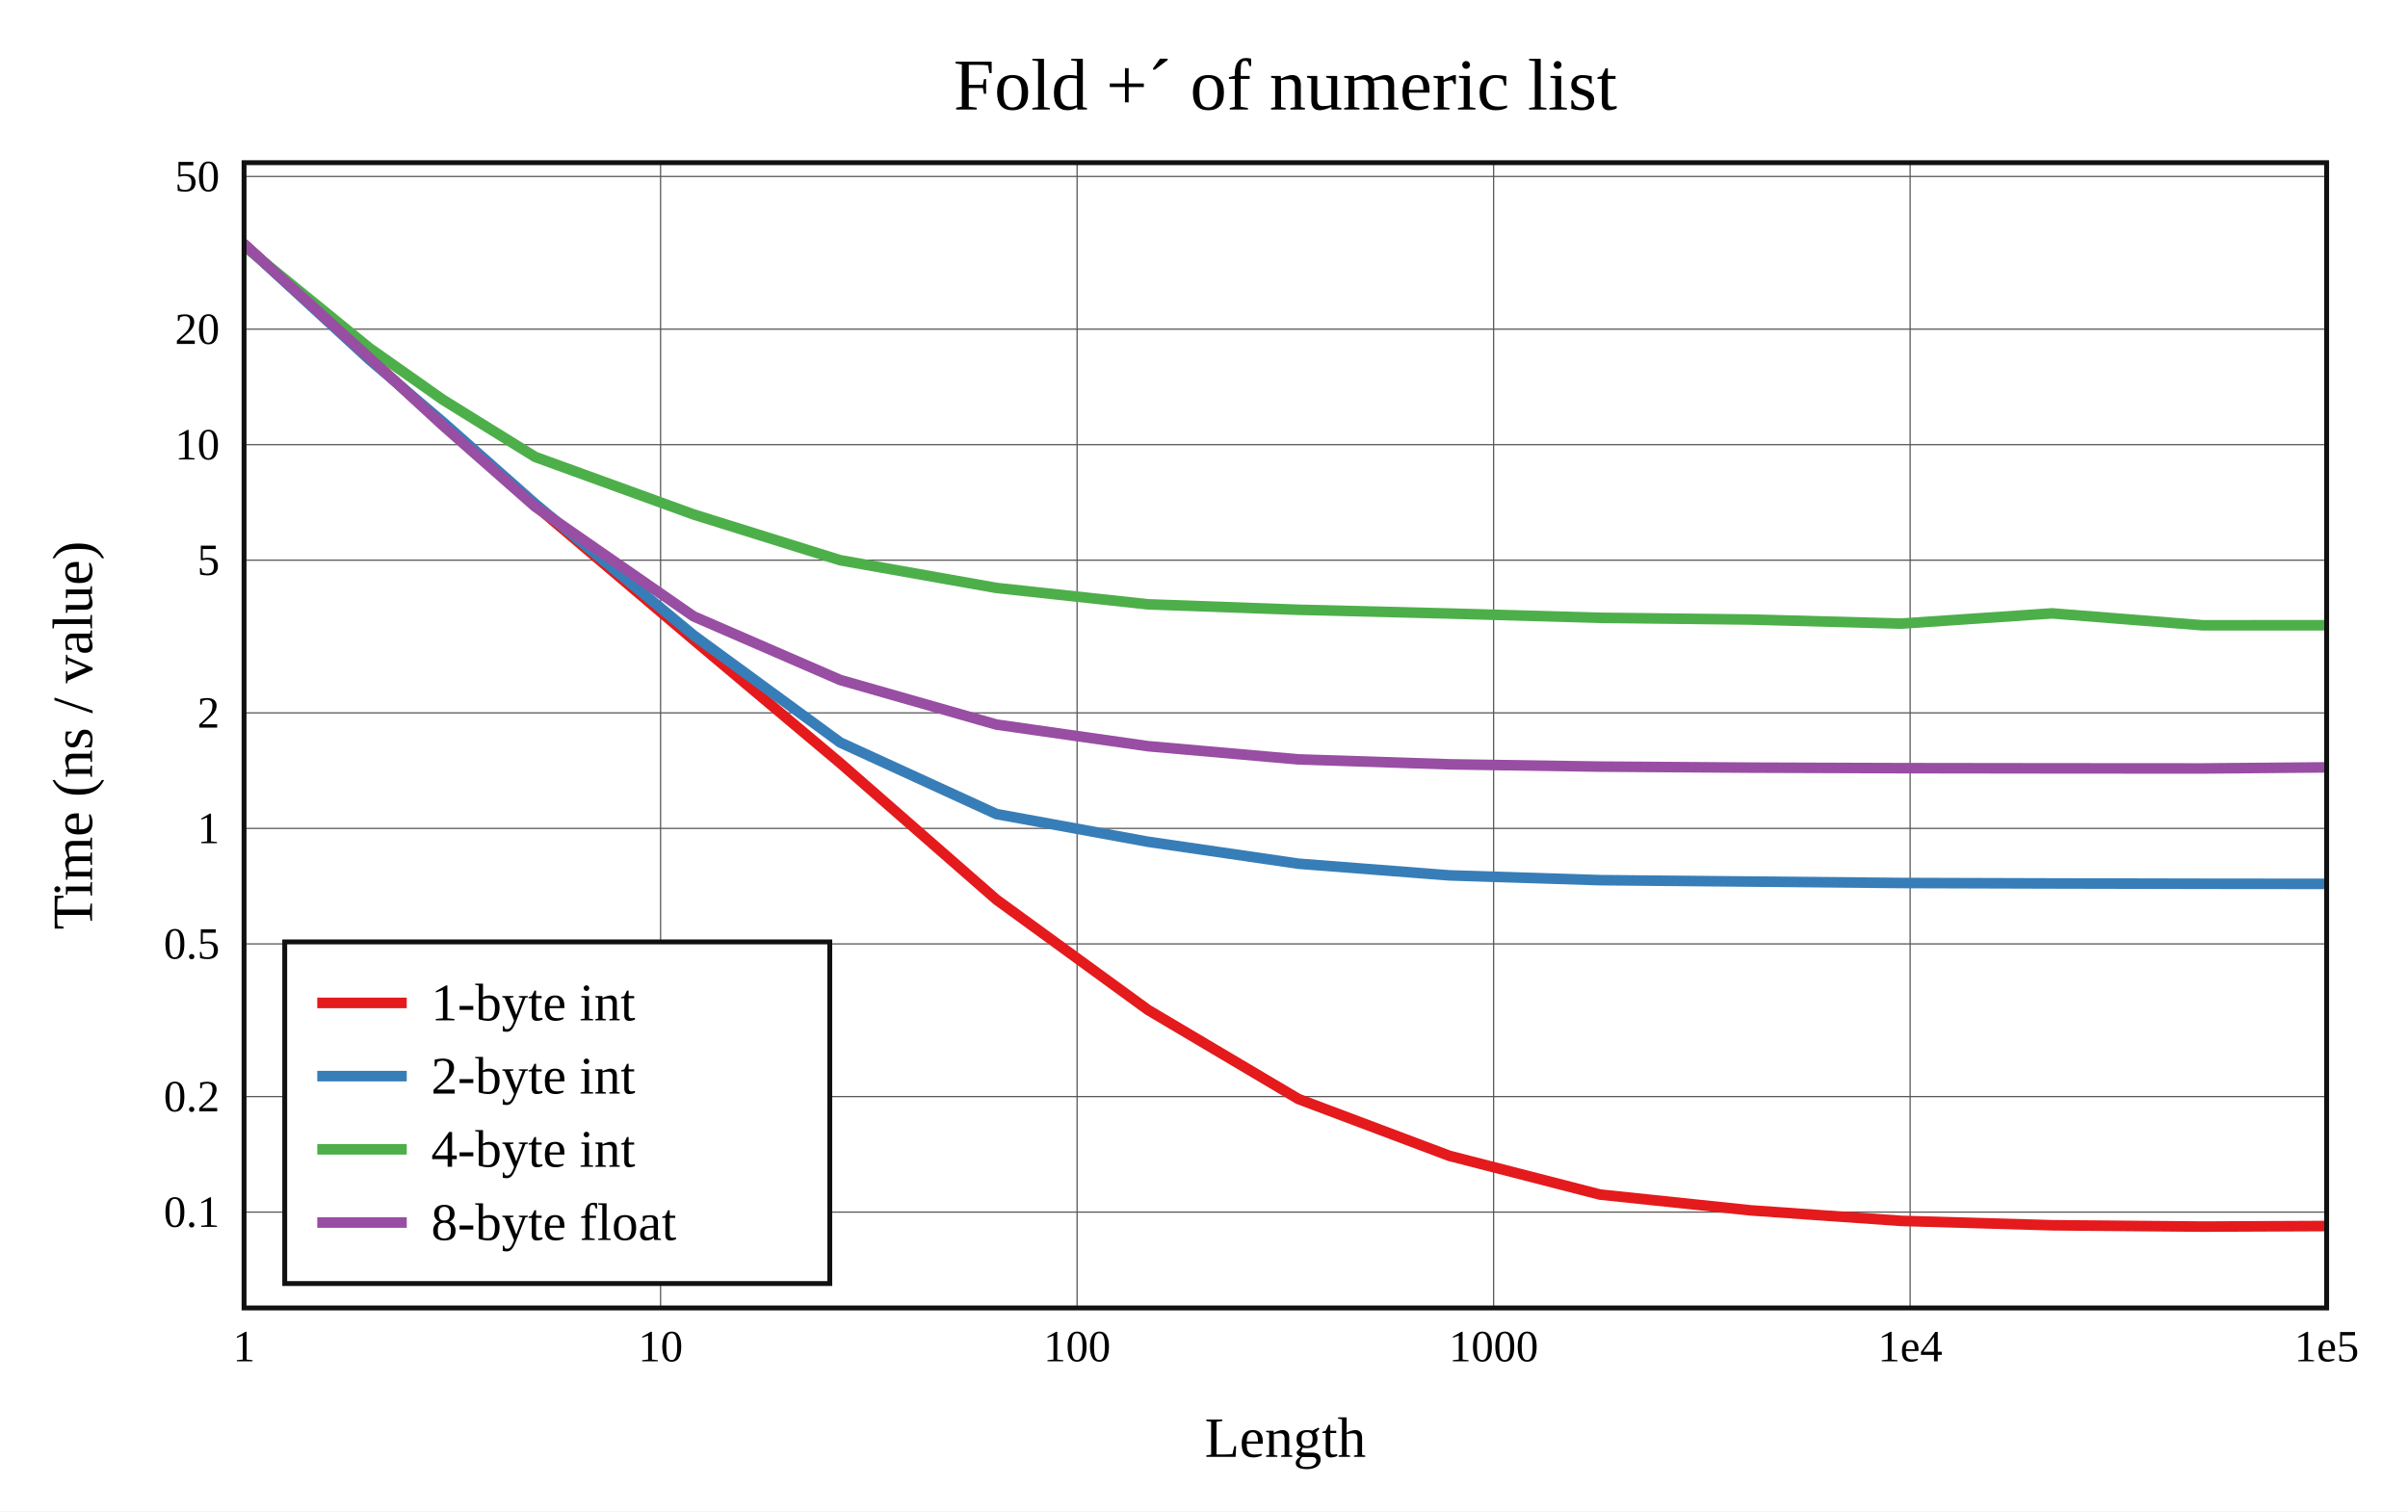
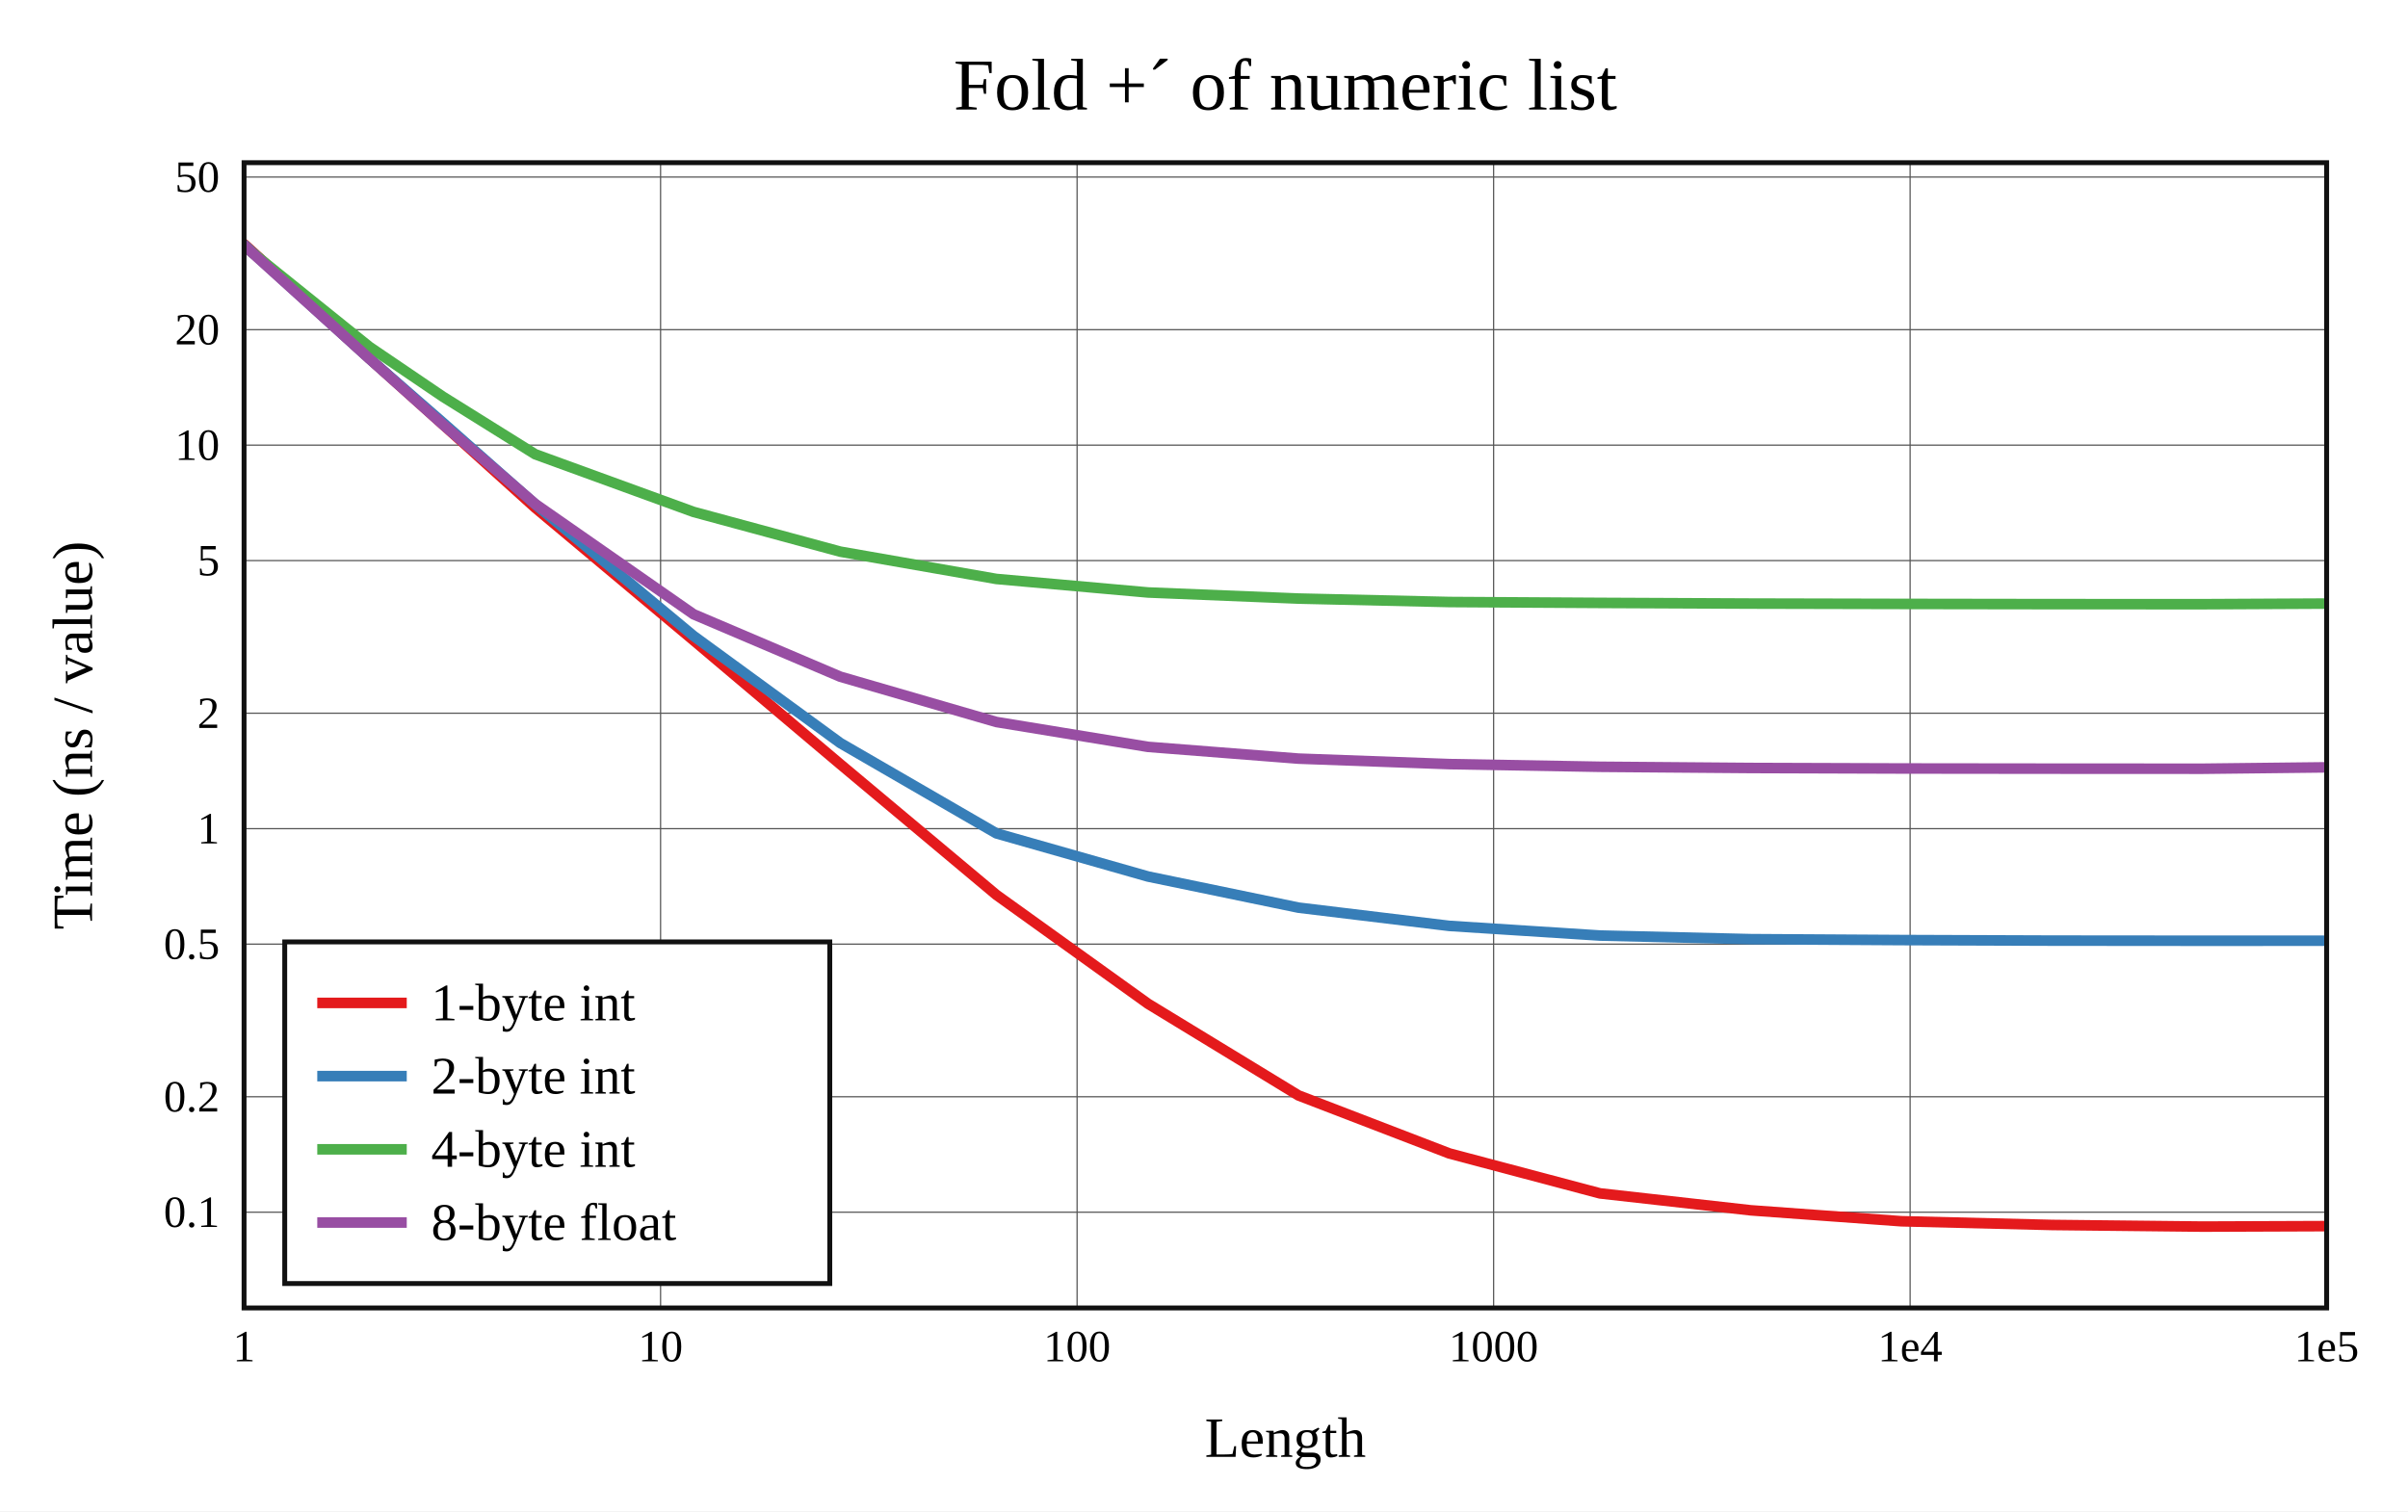
<svg xmlns="http://www.w3.org/2000/svg" viewBox="-60 -40 592 371.6" height="557.4" width="888">
  <g stroke-width="2.6" font-size="14px" text-anchor="middle">
    <defs>
      <clipPath id="clip">
        <rect x="0" y="0" width="512" height="281.6" />
      </clipPath>
    </defs>
    <rect fill="white" x="-60" y="-40" width="592" height="371.6" />
    <text dy="0.33em" font-size="18px" x="256" y="-19">Fold +´ of numeric list</text>
    <text dy="0.33em" x="256" y="313.6">Length</text>
    <text dy="0.33em" transform="rotate(-90)" x="-140.8" y="-42">Time (ns / value)</text>
    <g stroke-width="0.3" stroke="#555">
      <path d="M102.4 0v281.6" />
      <path d="M204.8 0v281.6" />
      <path d="M307.2 0v281.6" />
      <path d="M409.6 0v281.6" />
-       <path d="M0 258.036h512" />
-       <path d="M0 229.634h512" />
-       <path d="M0 192.089h512" />
-       <path d="M0 163.687h512" />
-       <path d="M0 135.285h512" />
-       <path d="M0 97.74h512" />
-       <path d="M0 69.338h512" />
-       <path d="M0 40.936h512" />
-       <path d="M0 3.39h512" />
+       <path d="M0 258.061h512" />
+       <path d="M0 229.672h512" />
+       <path d="M0 192.144h512" />
+       <path d="M0 163.755h512" />
+       <path d="M0 135.366h512" />
+       <path d="M0 97.838h512" />
+       <path d="M0 69.45h512" />
+       <path d="M0 41.061h512" />
+       <path d="M0 3.533h512" />
    </g>
    <g font-size="11px">
      <text dy="0.33em" x="0" y="291.1">1</text>
      <text dy="0.33em" x="102.4" y="291.1">10</text>
      <text dy="0.33em" x="204.8" y="291.1">100</text>
      <text dy="0.33em" x="307.2" y="291.1">1000</text>
      <text dy="0.33em" x="409.6" y="291.1">1e4</text>
      <text dy="0.33em" x="512" y="291.1">1e5</text>
      <g text-anchor="end">
-         <text dy="0.33em" x="-6" y="258.036">0.1</text>
-         <text dy="0.33em" x="-6" y="229.634">0.2</text>
-         <text dy="0.33em" x="-6" y="192.089">0.5</text>
-         <text dy="0.33em" x="-6" y="163.687">1</text>
-         <text dy="0.33em" x="-6" y="135.285">2</text>
-         <text dy="0.33em" x="-6" y="97.74">5</text>
-         <text dy="0.33em" x="-6" y="69.338">10</text>
-         <text dy="0.33em" x="-6" y="40.936">20</text>
-         <text dy="0.33em" x="-6" y="3.39">50</text>
+         <text dy="0.33em" x="-6" y="258.061">0.1</text>
+         <text dy="0.33em" x="-6" y="229.672">0.2</text>
+         <text dy="0.33em" x="-6" y="192.144">0.5</text>
+         <text dy="0.33em" x="-6" y="163.755">1</text>
+         <text dy="0.33em" x="-6" y="135.366">2</text>
+         <text dy="0.33em" x="-6" y="97.838">5</text>
+         <text dy="0.33em" x="-6" y="69.45">10</text>
+         <text dy="0.33em" x="-6" y="41.061">20</text>
+         <text dy="0.33em" x="-6" y="3.533">50</text>
      </g>
    </g>
    <g clip-path="url(#clip)" fill="none" stroke-linecap="round" stroke-linejoin="round">
-       <path stroke="#e41a1c" d="M0 20L30.825 48.044L48.857 64.266L71.575 84.282L110.508 117.326L146.572 147.64L184.953 181.19L222.235 208.324L259.223 230.232L296.321 244.2L333.365 253.725L370.402 257.61L407.45 260.197L444.49 261.272L481.532 261.6L518.573 261.429" />
-       <path stroke="#377eb8" d="M0 20.074L30.825 48.434L48.857 63.751L71.575 83.875L110.508 116.197L146.572 142.569L184.953 160.157L222.235 166.976L259.223 172.372L296.321 175.239L333.365 176.417L370.402 176.763L407.45 177.114L444.49 177.226L481.532 177.302L518.573 177.338" />
-       <path stroke="#4daf4a" d="M0 20.47L30.825 45.58L48.857 58.275L71.575 72.354L110.508 86.492L146.572 97.753L184.953 104.563L222.235 108.594L259.223 109.929L296.321 110.852L333.365 111.909L370.402 112.334L407.45 113.334L444.49 110.817L481.532 113.749L518.573 113.732" />
-       <path stroke="#984ea3" d="M0 20.076L30.825 48.001L48.857 64.601L71.575 84.583L110.508 111.55L146.572 127.199L184.953 138.16L222.235 143.478L259.223 146.722L296.321 147.934L333.365 148.497L370.402 148.751L407.45 148.878L444.49 148.926L481.532 148.951L518.573 148.624" />
+       <path stroke="#e41a1c" d="M0 20L30.825 48.161L48.857 64.336L71.575 84.834L110.508 117.445L146.572 147.897L184.953 180.032L222.235 206.804L259.223 229.347L296.321 243.617L333.365 253.437L370.402 257.597L407.45 260.286L444.49 261.2L481.532 261.6L518.573 261.46" />
+       <path stroke="#377eb8" d="M0 20.179L30.825 48.179L48.857 63.895L71.575 83.979L110.508 116.364L146.572 142.692L184.953 164.91L222.235 175.522L259.223 183.176L296.321 187.665L333.365 190.036L370.402 190.925L407.45 191.148L444.49 191.281L481.532 191.314L518.573 191.302" />
+       <path stroke="#4daf4a" d="M0 20.472L30.825 45.282L48.857 57.518L71.575 71.694L110.508 85.874L146.572 95.639L184.953 102.355L222.235 105.681L259.223 107.179L296.321 108.025L333.365 108.242L370.402 108.41L407.45 108.493L444.49 108.547L481.532 108.561L518.573 108.378" />
+       <path stroke="#984ea3" d="M0 20.338L30.825 48.202L48.857 64.354L71.575 83.901L110.508 111.036L146.572 126.387L184.953 137.528L222.235 143.642L259.223 146.533L296.321 147.881L333.365 148.541L370.402 148.835L407.45 148.958L444.49 149L481.532 149.018L518.573 148.601" />
    </g>
    <rect stroke-width="1.2" stroke="#111" fill="none" x="0" y="0" width="512" height="281.6" />
    <g transform="translate(10,191.6)" text-anchor="start" font-size="13px">
      <rect stroke-width="1.2" stroke="#111" fill="white" x="0" y="0" width="134" height="84" />
      <path stroke="#e41a1c" d="M8 15h22" />
      <path stroke="#377eb8" d="M8 33h22" />
      <path stroke="#4daf4a" d="M8 51h22" />
      <path stroke="#984ea3" d="M8 69h22" />
      <text dy="0.33em" x="36" y="15">1-byte int</text>
      <text dy="0.33em" x="36" y="33">2-byte int</text>
      <text dy="0.33em" x="36" y="51">4-byte int</text>
      <text dy="0.33em" x="36" y="69">8-byte float</text>
    </g>
  </g>
</svg>
